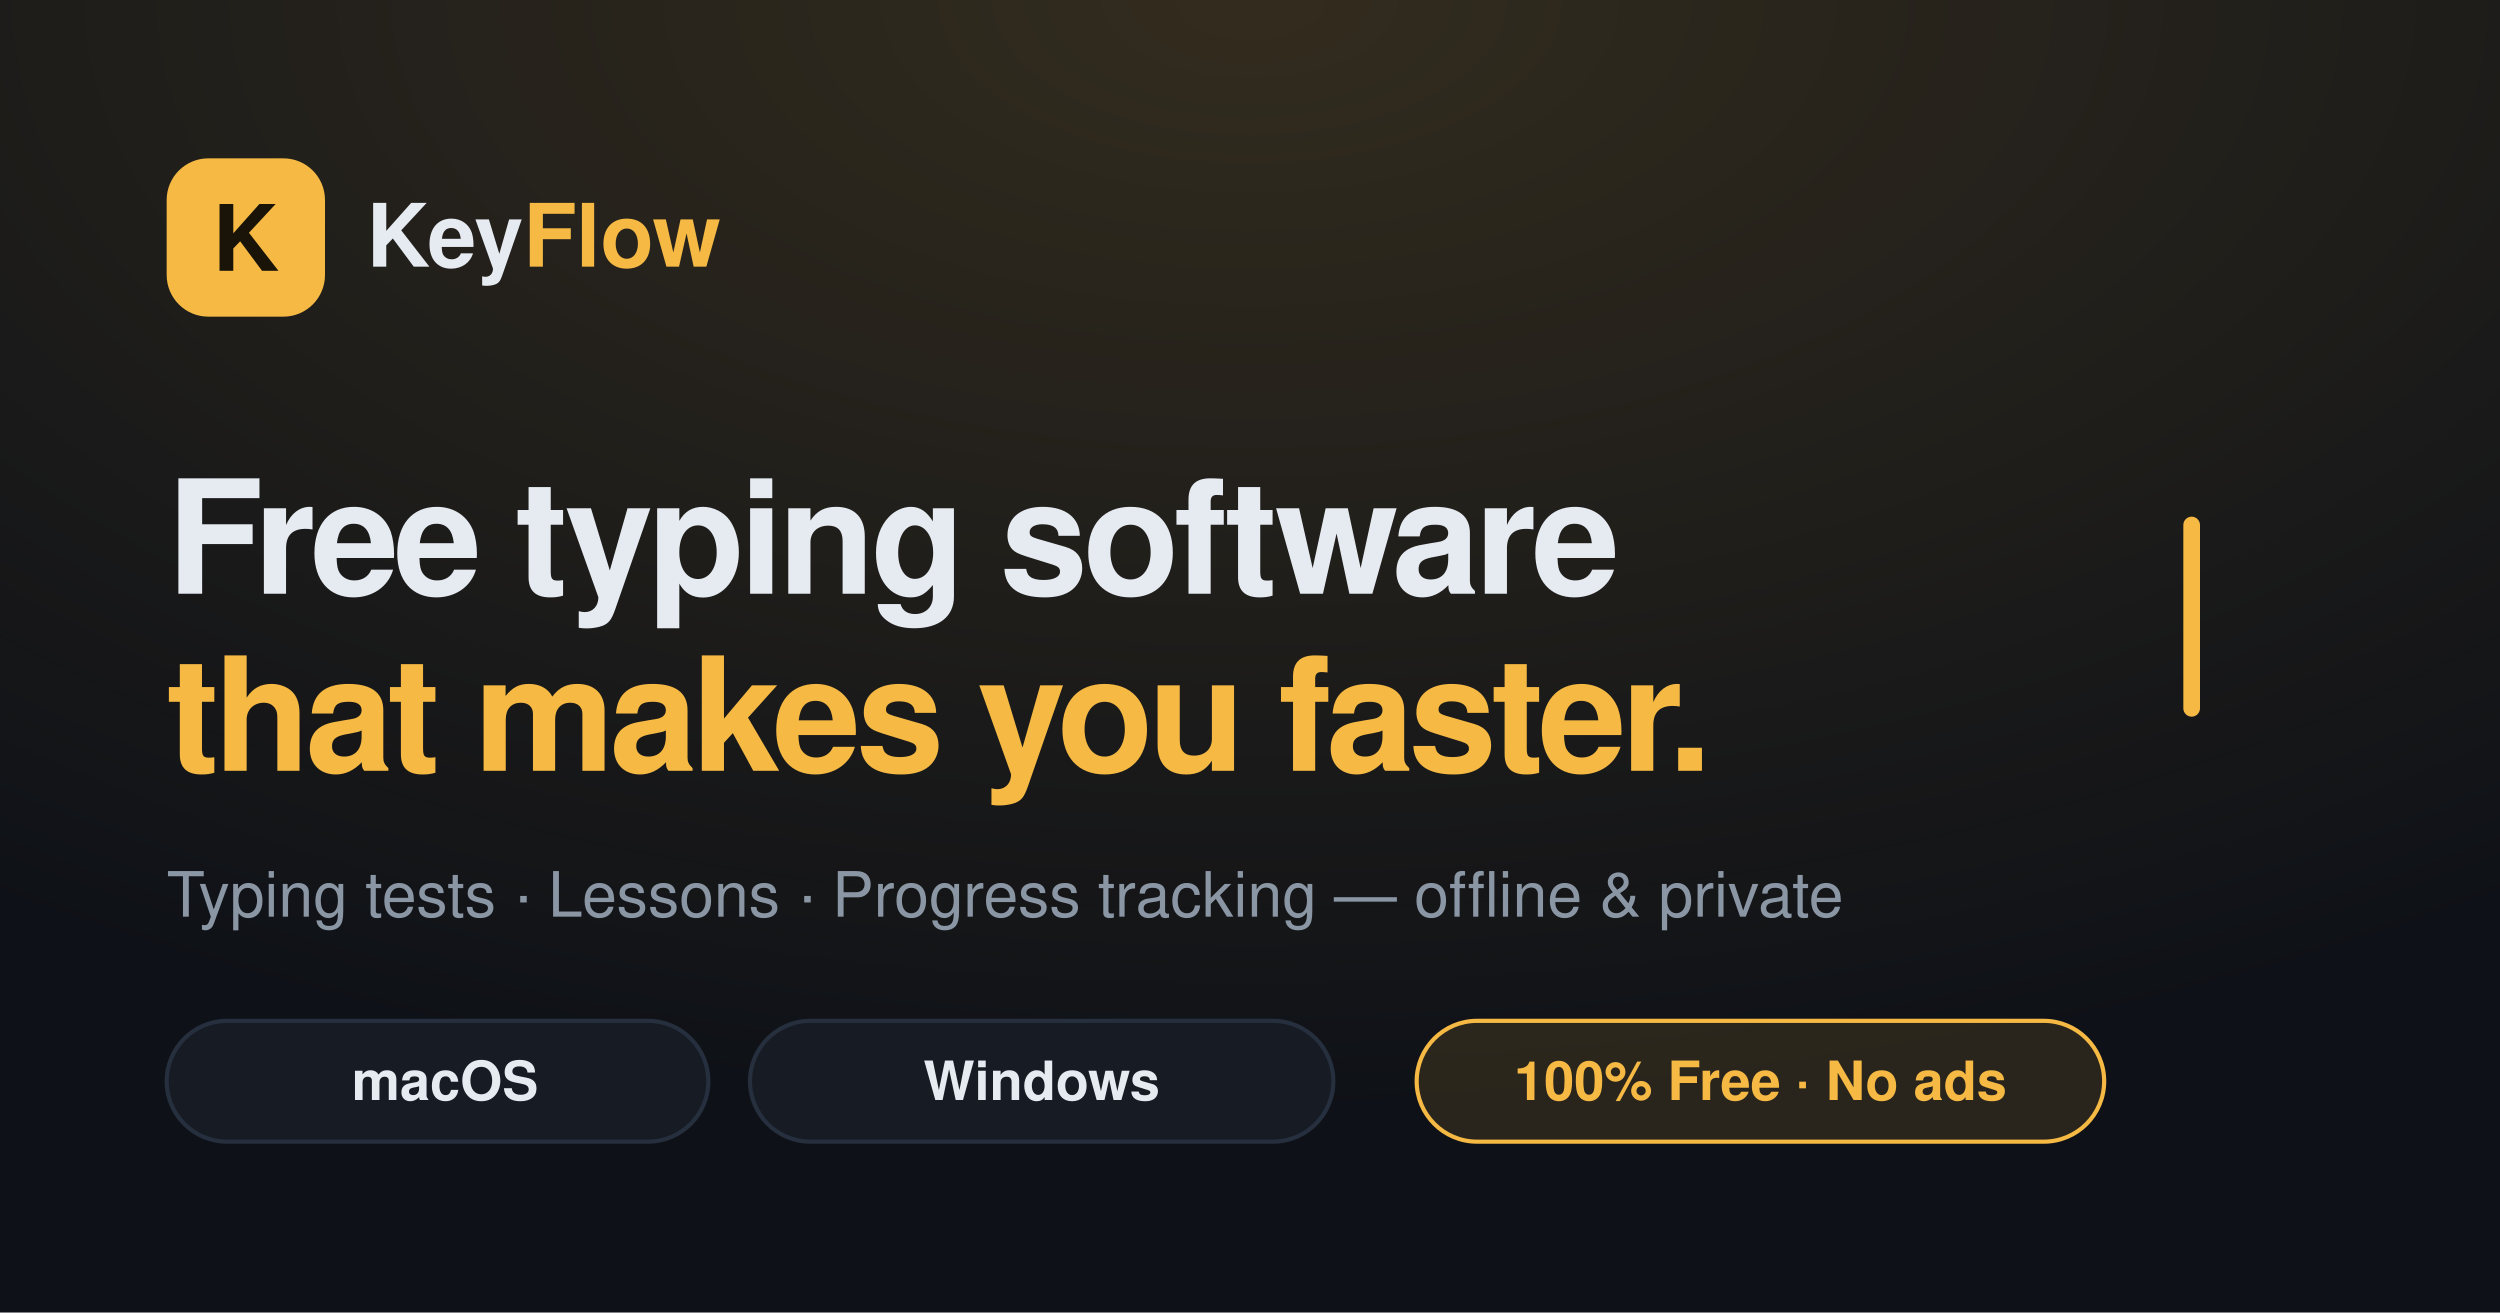
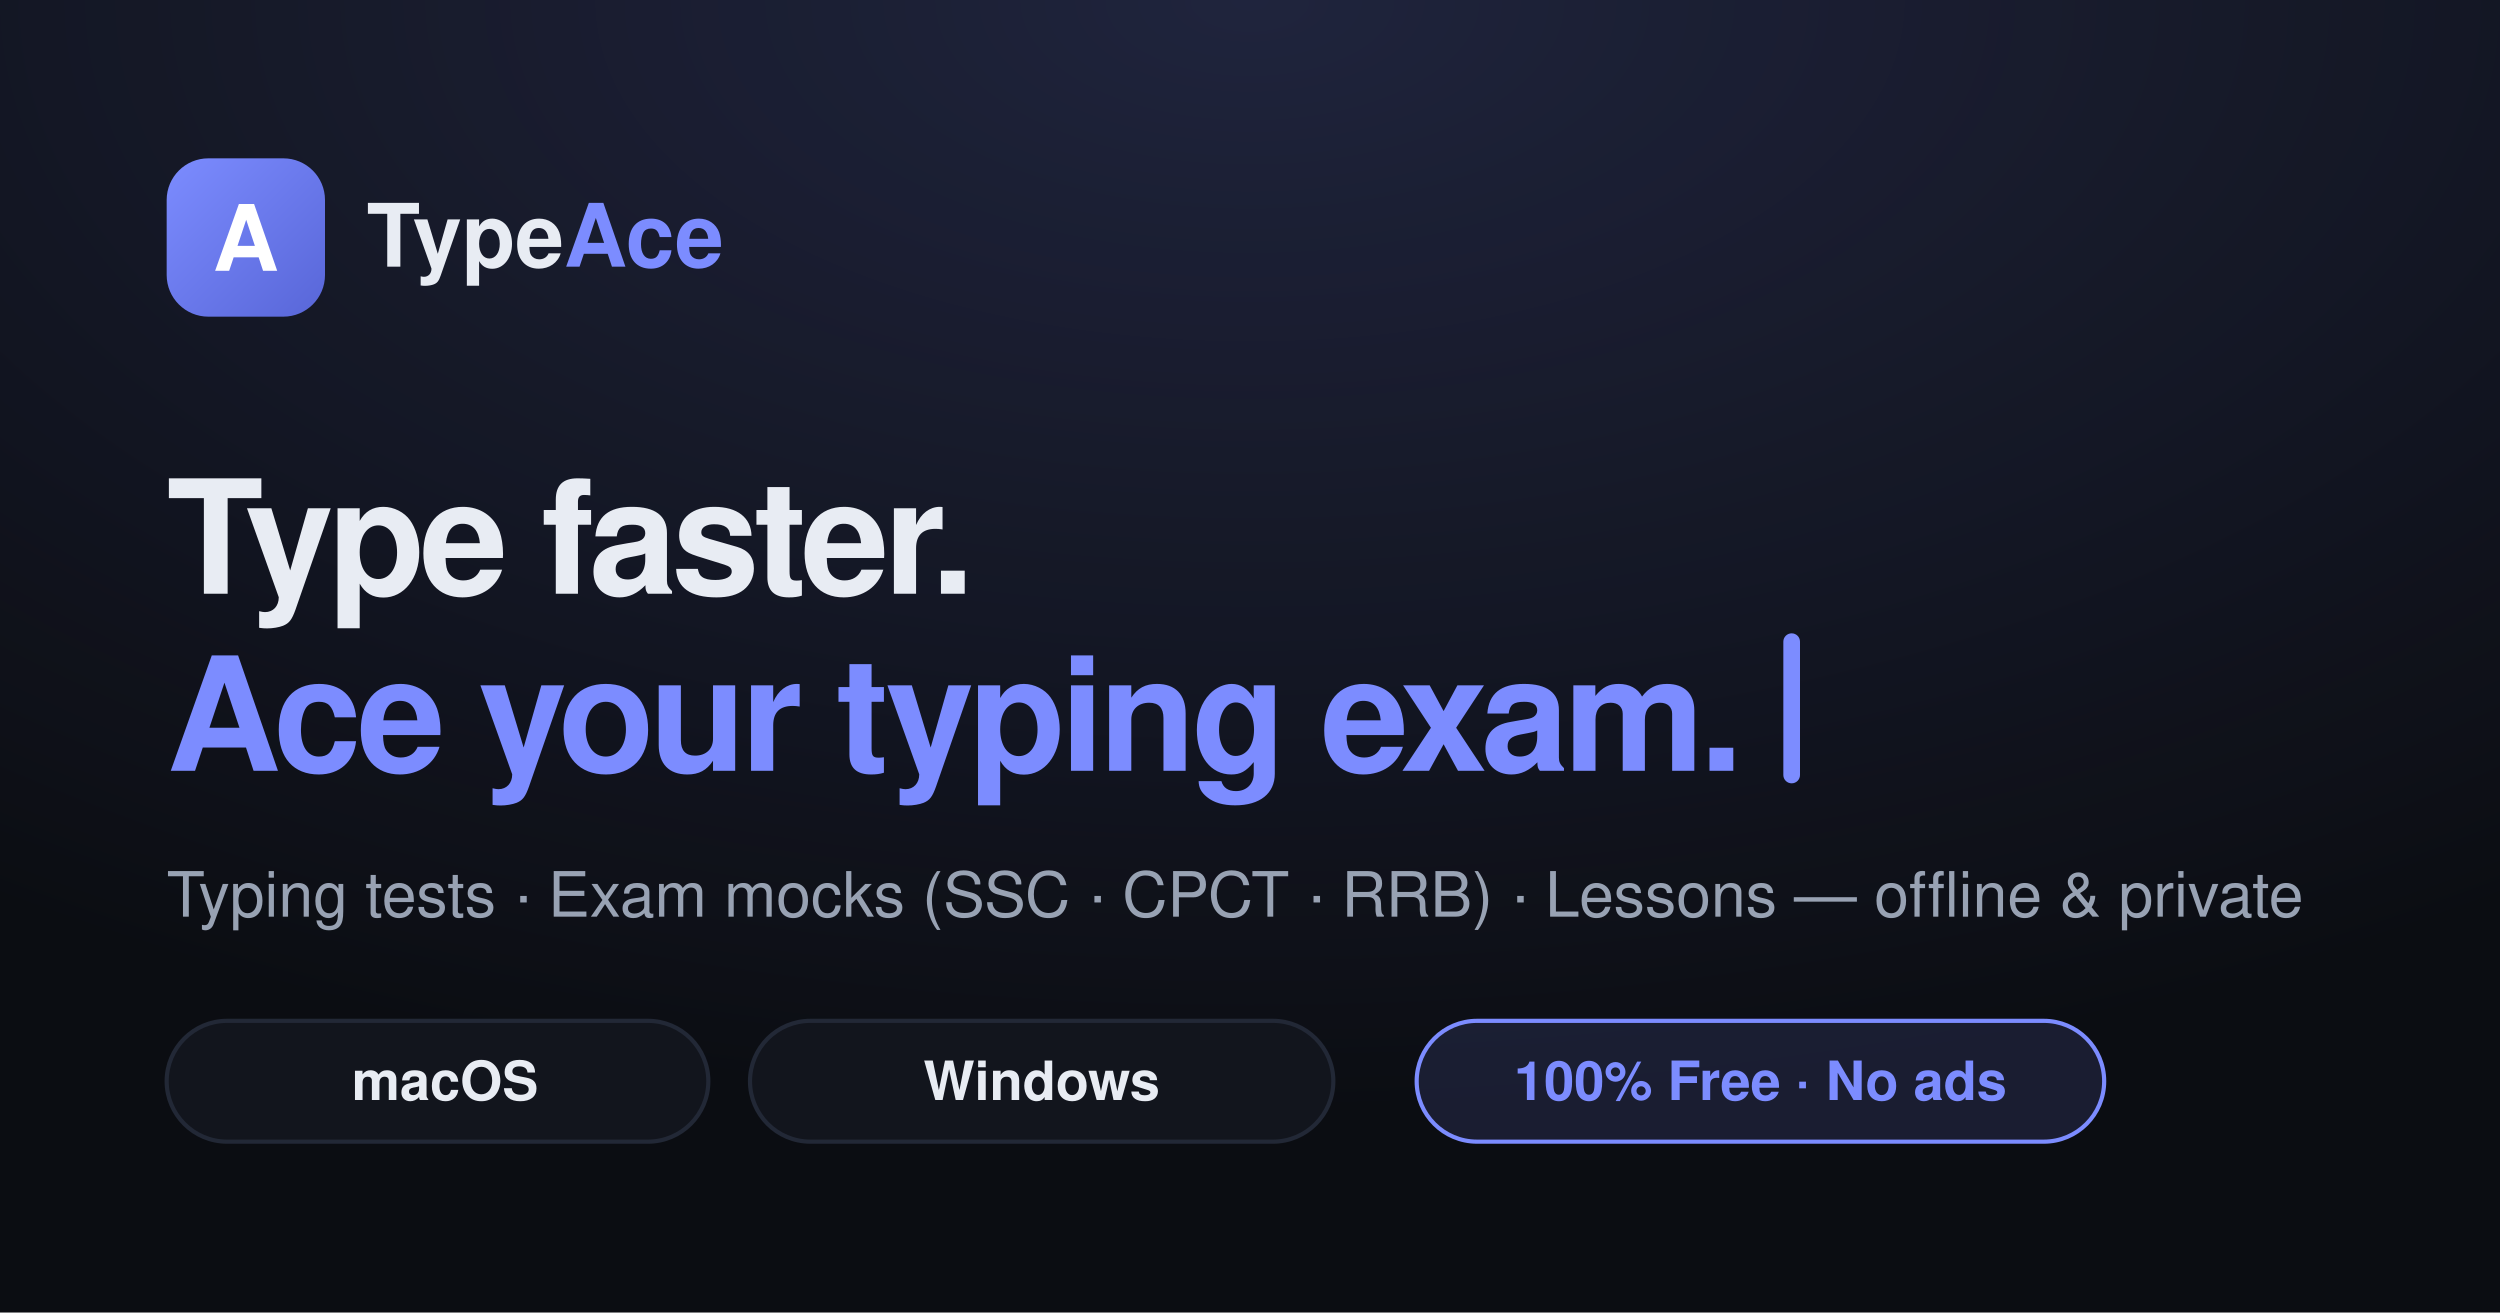
<svg xmlns="http://www.w3.org/2000/svg" width="1200" height="630" viewBox="0 0 1200 630">
  <defs>
    <radialGradient id="glow" cx="50%" cy="0%" r="85%">
-       <stop offset="0%" stop-color="#f5b944" stop-opacity="0.16" />
-       <stop offset="100%" stop-color="#f5b944" stop-opacity="0" />
+       <stop offset="0%" stop-color="#7c8cff" stop-opacity="0.18" />
+       <stop offset="100%" stop-color="#7c8cff" stop-opacity="0" />
    </radialGradient>
+     <linearGradient id="mark" x1="0" y1="0" x2="1" y2="1">
+       <stop offset="0%" stop-color="#7c8cff" />
+       <stop offset="100%" stop-color="#5866d8" />
+     </linearGradient>
  </defs>
-   <rect width="1200" height="630" fill="#0e1117" />
+   <rect width="1200" height="630" fill="#0b0d12" />
  <rect width="1200" height="630" fill="url(#glow)" />
-   <rect x="80" y="76" width="76" height="76" rx="20" fill="#f5b944" />
-   <text x="118" y="130" text-anchor="middle" font-family="-apple-system, 'Segoe UI', Helvetica, Arial, sans-serif" font-weight="800" font-size="44" fill="#1a1408">K</text>
-   <text x="176" y="128" font-family="-apple-system, 'Segoe UI', Helvetica, Arial, sans-serif" font-weight="700" font-size="42" fill="#e6ebf2">Key<tspan fill="#f5b944">Flow</tspan>
+   <rect x="80" y="76" width="76" height="76" rx="20" fill="url(#mark)" />
+   <text x="118" y="130" text-anchor="middle" font-family="-apple-system, 'Segoe UI', Helvetica, Arial, sans-serif" font-weight="800" font-size="44" fill="#ffffff">A</text>
+   <text x="176" y="128" font-family="-apple-system, 'Segoe UI', Helvetica, Arial, sans-serif" font-weight="700" font-size="42" fill="#e8ecf3">Type<tspan fill="#7c8cff">Ace</tspan>
  </text>
-   <text x="80" y="285" font-family="-apple-system, 'Segoe UI', Helvetica, Arial, sans-serif" font-weight="800" font-size="76" letter-spacing="-2.5" fill="#e6ebf2">Free typing software</text>
-   <text x="80" y="370" font-family="-apple-system, 'Segoe UI', Helvetica, Arial, sans-serif" font-weight="800" font-size="76" letter-spacing="-2.5" fill="#f5b944">that makes you faster.</text>
-   <text x="80" y="440" font-family="-apple-system, 'Segoe UI', Helvetica, Arial, sans-serif" font-weight="500" font-size="30" fill="#8b96a5">Typing tests · Lessons · Progress tracking — offline &amp; private</text>
-   <rect x="80" y="490" width="260" height="58" rx="29" fill="#161b24" stroke="#262f3d" stroke-width="2" />
-   <text x="210" y="528" text-anchor="middle" font-family="-apple-system, 'Segoe UI', Helvetica, Arial, sans-serif" font-weight="600" font-size="26" fill="#e6ebf2">​ macOS</text>
-   <rect x="360" y="490" width="280" height="58" rx="29" fill="#161b24" stroke="#262f3d" stroke-width="2" />
-   <text x="500" y="528" text-anchor="middle" font-family="-apple-system, 'Segoe UI', Helvetica, Arial, sans-serif" font-weight="600" font-size="26" fill="#e6ebf2">Windows</text>
-   <rect x="680" y="490" width="330" height="58" rx="29" fill="rgba(245,185,68,0.12)" stroke="#f5b944" stroke-width="2" />
-   <text x="845" y="528" text-anchor="middle" font-family="-apple-system, 'Segoe UI', Helvetica, Arial, sans-serif" font-weight="700" font-size="26" fill="#f5b944">100% Free · No ads</text>
-   <rect x="1048" y="248" width="8" height="96" rx="4" fill="#f5b944" />
+   <text x="80" y="285" font-family="-apple-system, 'Segoe UI', Helvetica, Arial, sans-serif" font-weight="800" font-size="76" letter-spacing="-2.5" fill="#e8ecf3">Type faster.</text>
+   <text x="80" y="370" font-family="-apple-system, 'Segoe UI', Helvetica, Arial, sans-serif" font-weight="800" font-size="76" letter-spacing="-2.5" fill="#7c8cff">Ace your typing exam.</text>
+   <text x="80" y="440" font-family="-apple-system, 'Segoe UI', Helvetica, Arial, sans-serif" font-weight="500" font-size="30" fill="#98a2b3">Typing tests · Exam mocks (SSC · CPCT · RRB) · Lessons — offline &amp; private</text>
+   <rect x="80" y="490" width="260" height="58" rx="29" fill="#12151d" stroke="#222836" stroke-width="2" />
+   <text x="210" y="528" text-anchor="middle" font-family="-apple-system, 'Segoe UI', Helvetica, Arial, sans-serif" font-weight="600" font-size="26" fill="#e8ecf3">​ macOS</text>
+   <rect x="360" y="490" width="280" height="58" rx="29" fill="#12151d" stroke="#222836" stroke-width="2" />
+   <text x="500" y="528" text-anchor="middle" font-family="-apple-system, 'Segoe UI', Helvetica, Arial, sans-serif" font-weight="600" font-size="26" fill="#e8ecf3">Windows</text>
+   <rect x="680" y="490" width="330" height="58" rx="29" fill="rgba(124,140,255,0.13)" stroke="#7c8cff" stroke-width="2" />
+   <text x="845" y="528" text-anchor="middle" font-family="-apple-system, 'Segoe UI', Helvetica, Arial, sans-serif" font-weight="700" font-size="26" fill="#7c8cff">100% Free · No ads</text>
+   <rect x="856" y="304" width="8" height="72" rx="4" fill="#7c8cff" />
</svg>
